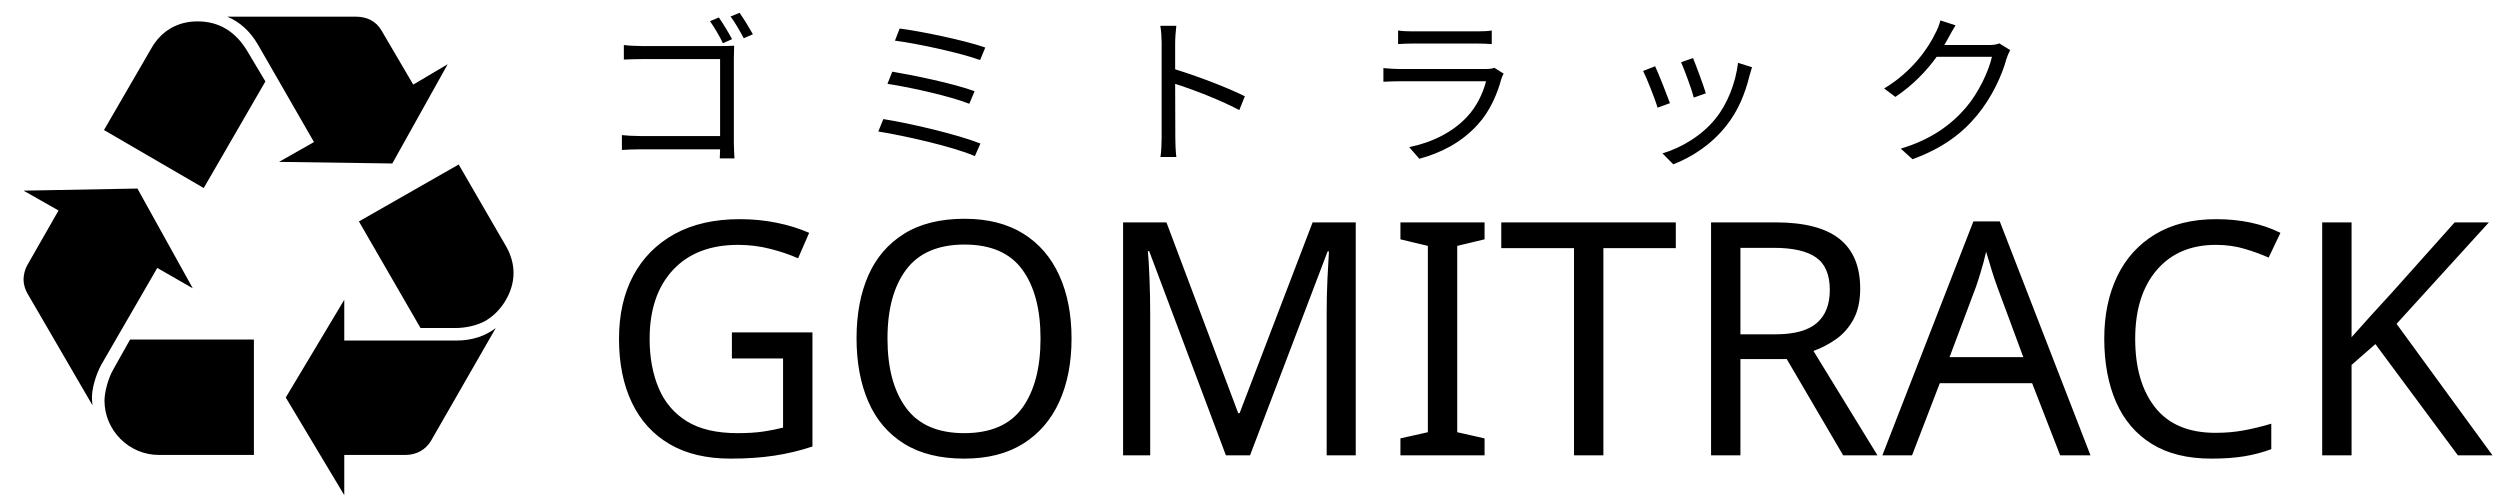
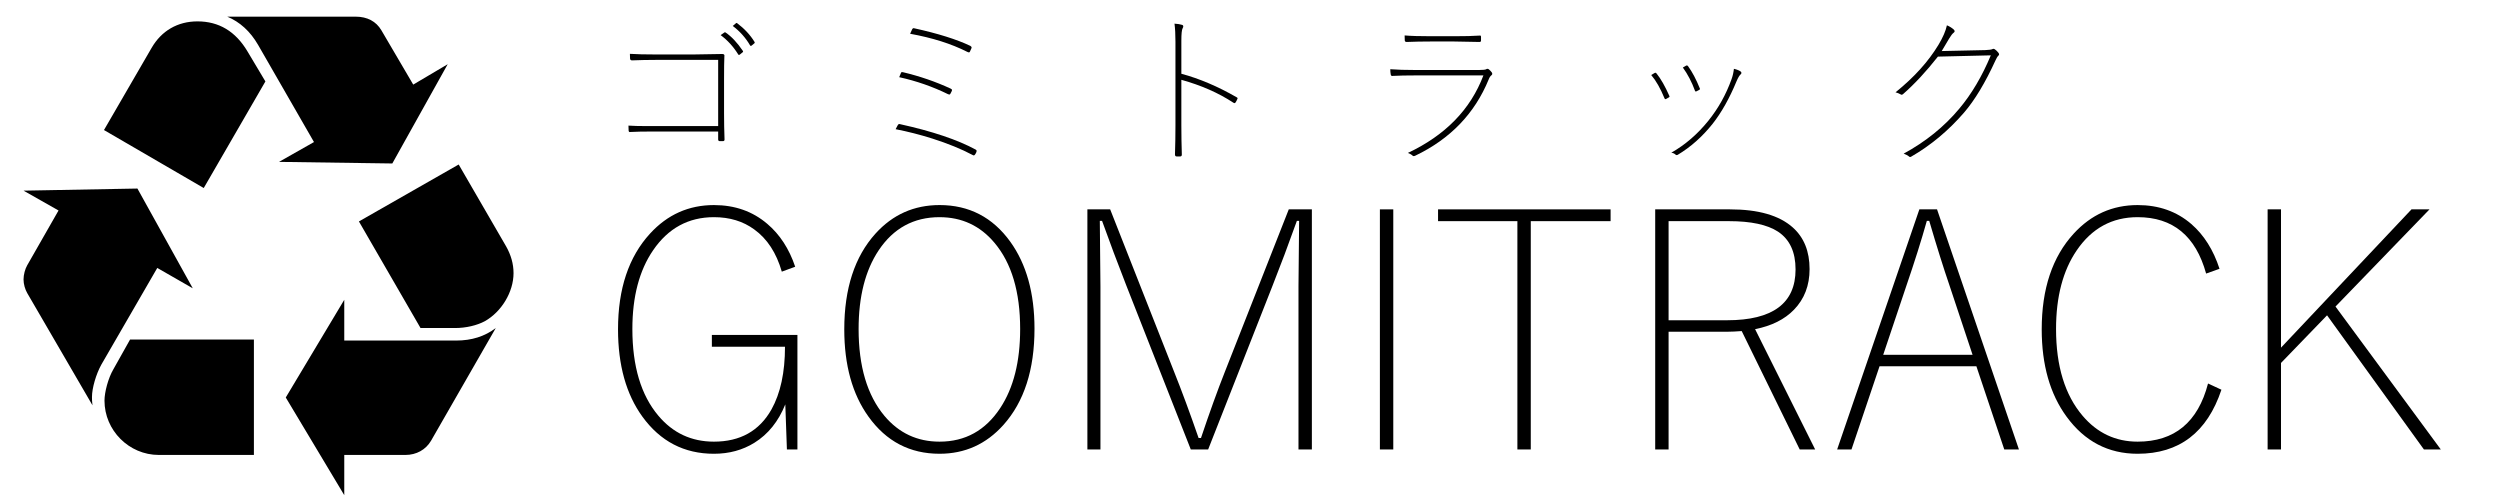
<svg xmlns="http://www.w3.org/2000/svg" version="1.1" id="svg2" viewBox="0 0 500 100" height="100" width="500">
  <defs id="defs4" />
  <g transform="translate(0,-952.3622)" id="layer1">
-     <text id="text4136" y="982.774" x="119.815" style="font-style:normal;font-weight:normal;font-size:34.86px;line-height:120%;font-family:sans-serif;letter-spacing:0px;word-spacing:0px;fill:#000000;fill-opacity:1;stroke:none;stroke-width:1px;stroke-linecap:butt;stroke-linejoin:miter;stroke-opacity:1" xml:space="preserve">
-       <tspan style="font-style:normal;font-variant:normal;font-weight:300;font-stretch:normal;font-size:32.629px;line-height:120%;font-family:'Yu Gothic';-inkscape-font-specification:'Yu Gothic Light';text-align:start;letter-spacing:18.127px;text-anchor:start" id="tspan4140" y="982.774" x="119.815">ゴミトラック</tspan>
-       <tspan id="tspan4142" style="font-style:normal;font-variant:normal;font-weight:300;font-stretch:normal;font-size:65.257px;line-height:120%;font-family:'Yu Gothic';-inkscape-font-specification:'Yu Gothic Light';text-align:start;letter-spacing:0px;text-anchor:start" y="1043.432" x="119.815">GOMITRACK</tspan>
-     </text>
+     <g id="text4136" style="font-style:normal;font-weight:normal;font-size:34.86px;line-height:120%;font-family:sans-serif;letter-spacing:0px;word-spacing:0px;fill:#000000;fill-opacity:1;stroke:none;stroke-width:1px;stroke-linecap:butt;stroke-linejoin:miter;stroke-opacity:1">
+       <path id="path4737" style="font-style:normal;font-variant:normal;font-weight:300;font-stretch:normal;font-size:32.629px;line-height:120%;font-family:'Yu Gothic';-inkscape-font-specification:'Yu Gothic Light';text-align:start;letter-spacing:18.127px;text-anchor:start" d="m 143.633,977.58 0,-13.239 -12.459,0 q -2.342,0 -4.764,0.096 -0.366,0 -0.398,-0.335 -0.032,-0.319 -0.032,-0.972 1.96,0.127 5.226,0.127 l 7.44,0 q 0.223,0 5.783,-0.096 0.462,0 0.462,0.335 0,0.064 -0.016,0.127 -0.064,1.402 -0.064,4.636 l 0,6.707 q 0,2.677 0.096,5.289 0,0.335 -0.319,0.335 l -0.621,0 q -0.335,0 -0.335,-0.335 l 0,-1.593 -12.602,0 q -3.425,0 -4.955,0.096 -0.048,0.016 -0.112,0.016 -0.207,0 -0.239,-0.303 -0.032,-0.366 -0.032,-0.988 1.402,0.096 3.585,0.096 l 1.753,0 12.602,0 z m 0.494,-18.194 0.749,-0.526 q 0.08,-0.048 0.112,-0.048 0.048,0 0.127,0.048 1.784,1.211 3.457,3.68 0.048,0.064 0.048,0.127 0,0.08 -0.08,0.143 l -0.589,0.478 q -0.08,0.064 -0.143,0.064 -0.096,0 -0.159,-0.096 -1.45,-2.342 -3.521,-3.871 z m 2.422,-1.832 0.621,-0.526 q 0.08,-0.08 0.143,-0.08 0.048,0 0.112,0.048 2.199,1.657 3.489,3.76 0.032,0.064 0.032,0.127 0,0.096 -0.096,0.159 l -0.558,0.462 q -0.048,0.032 -0.112,0.032 -0.112,0 -0.143,-0.064 -1.354,-2.326 -3.489,-3.919 z" />
+       <path id="path4739" style="font-style:normal;font-variant:normal;font-weight:300;font-stretch:normal;font-size:32.629px;line-height:120%;font-family:'Yu Gothic';-inkscape-font-specification:'Yu Gothic Light';text-align:start;letter-spacing:18.127px;text-anchor:start" d="m 182.025,959.115 q 0.319,-0.701 0.398,-0.876 0.112,-0.239 0.287,-0.239 0.048,0 0.127,0.016 7.106,1.561 11.232,3.521 0.255,0.175 0.255,0.303 0,0.064 -0.032,0.159 -0.191,0.478 -0.303,0.685 -0.08,0.159 -0.191,0.159 -0.127,0 -0.382,-0.127 -4.716,-2.39 -11.391,-3.601 z m -2.183,8.683 q 0.255,-0.653 0.366,-0.892 0.064,-0.127 0.191,-0.127 0.08,0 0.223,0.032 4.971,1.179 9.495,3.266 0.287,0.143 0.287,0.287 0,0.08 -0.048,0.207 l -0.271,0.526 q -0.08,0.175 -0.223,0.175 -0.096,0 -0.271,-0.08 -4.604,-2.262 -9.75,-3.394 z m -0.717,10.404 q 0.143,-0.319 0.43,-0.813 0.112,-0.223 0.319,-0.223 0.064,0 0.159,0.032 9.671,2.135 15.103,5.082 0.191,0.096 0.191,0.271 0,0.112 -0.048,0.223 -0.096,0.239 -0.271,0.494 -0.112,0.175 -0.255,0.175 -0.096,0 -0.223,-0.08 -3.362,-1.784 -8.046,-3.282 -3.728,-1.179 -7.361,-1.88 z" />
+       <path id="path4741" style="font-style:normal;font-variant:normal;font-weight:300;font-stretch:normal;font-size:32.629px;line-height:120%;font-family:'Yu Gothic';-inkscape-font-specification:'Yu Gothic Light';text-align:start;letter-spacing:18.127px;text-anchor:start" d="m 236.27,967.113 q 5.401,1.45 11.057,4.7 0.191,0.096 0.191,0.207 0,0.064 -0.032,0.112 -0.175,0.414 -0.35,0.685 -0.127,0.175 -0.239,0.175 -0.08,0 -0.255,-0.112 -4.413,-2.9 -10.372,-4.557 l 0,9.097 q 0,2.868 0.096,5.847 0,0.382 -0.319,0.382 l -0.733,0 q -0.319,0 -0.319,-0.414 0.096,-2.931 0.096,-5.783 l 0,-16.76 q 0,-2.135 -0.191,-3.601 0.956,0.064 1.498,0.239 0.255,0.064 0.255,0.319 0,0.159 -0.127,0.366 -0.255,0.43 -0.255,2.533 l 0,6.564 z" />
+       <path id="path4743" style="font-style:normal;font-variant:normal;font-weight:300;font-stretch:normal;font-size:32.629px;line-height:120%;font-family:'Yu Gothic';-inkscape-font-specification:'Yu Gothic Light';text-align:start;letter-spacing:18.127px;text-anchor:start" d="m 280.924,959.449 q 1.8,0.159 5.321,0.159 l 4.541,0 q 3.33,0 5.114,-0.127 0.064,-0.016 0.112,-0.016 0.191,0 0.191,0.303 l 0,0.701 q 0,0.287 -0.303,0.287 -0.637,-0.016 -1.689,-0.032 -2.119,-0.064 -3.425,-0.064 l -4.541,0 q -2.645,0 -4.923,0.096 -0.319,0 -0.366,-0.287 -0.032,-0.303 -0.032,-1.02 z m -2.868,6.755 q 1.991,0.159 5.05,0.159 l 12.698,0 q 1.227,0 1.482,-0.175 0.08,-0.064 0.191,-0.064 0.175,0 0.319,0.127 0.319,0.271 0.558,0.589 0.096,0.143 0.096,0.287 0,0.175 -0.159,0.287 -0.319,0.223 -0.558,0.844 -4.19,10.228 -14.689,15.247 -0.175,0.08 -0.303,0.08 -0.127,0 -0.207,-0.08 -0.303,-0.303 -0.956,-0.558 11.248,-5.305 15.103,-15.502 l -13.542,0 q -2.788,0 -4.525,0.096 -0.096,0.016 -0.159,0.016 -0.239,0 -0.303,-0.271 -0.096,-0.494 -0.096,-1.083 z" />
+       <path id="path4745" style="font-style:normal;font-variant:normal;font-weight:300;font-stretch:normal;font-size:32.629px;line-height:120%;font-family:'Yu Gothic';-inkscape-font-specification:'Yu Gothic Light';text-align:start;letter-spacing:18.127px;text-anchor:start" d="m 330.246,967.367 0.685,-0.414 q 0.08,-0.048 0.143,-0.048 0.112,0 0.255,0.175 1.275,1.593 2.533,4.445 0.048,0.096 0.048,0.143 0,0.096 -0.143,0.175 -0.43,0.255 -0.589,0.335 -0.064,0.016 -0.112,0.016 -0.096,0 -0.175,-0.191 -1.211,-2.947 -2.645,-4.636 z m 6.325,-1.498 0.685,-0.398 q 0.064,-0.016 0.127,-0.016 0.143,0 0.239,0.159 1.243,1.705 2.342,4.429 0.032,0.064 0.032,0.096 0,0.127 -0.159,0.207 l -0.558,0.287 q -0.08,0.032 -0.127,0.032 -0.096,0 -0.159,-0.159 -0.972,-2.645 -2.422,-4.636 z m 10.212,0.255 q 0.94,0.223 1.37,0.558 0.127,0.096 0.127,0.271 0,0.159 -0.127,0.255 -0.382,0.319 -0.844,1.402 -2.119,5.13 -4.796,8.524 -3.075,3.856 -6.978,6.198 -0.112,0.048 -0.207,0.048 -0.112,0 -0.159,-0.048 -0.366,-0.366 -0.908,-0.43 4.174,-2.374 7.408,-6.389 2.979,-3.696 4.636,-8.301 0.35,-0.956 0.478,-2.087 z" />
+       <path id="path4747" style="font-style:normal;font-variant:normal;font-weight:300;font-stretch:normal;font-size:32.629px;line-height:120%;font-family:'Yu Gothic';-inkscape-font-specification:'Yu Gothic Light';text-align:start;letter-spacing:18.127px;text-anchor:start" d="m 388.346,962.572 8.731,-0.191 q 1.099,-0.048 1.402,-0.191 0.112,-0.064 0.223,-0.064 0.143,0 0.303,0.127 0.271,0.175 0.621,0.589 0.191,0.207 0.191,0.398 0,0.112 -0.096,0.207 -0.319,0.287 -0.621,0.988 -3.059,6.691 -6.293,10.451 -4.684,5.417 -10.627,8.842 -0.08,0.032 -0.159,0.032 -0.112,0 -0.175,-0.064 -0.398,-0.35 -1.115,-0.605 6.596,-3.585 11.105,-8.97 3.712,-4.413 6.325,-10.69 l -10.579,0.255 q -3.489,4.445 -6.978,7.504 -0.159,0.127 -0.287,0.127 -0.048,0 -0.096,-0.032 -0.558,-0.319 -1.115,-0.462 5.56,-4.477 8.587,-9.495 1.338,-2.23 1.689,-3.903 0.781,0.319 1.37,0.844 0.175,0.175 0.175,0.335 0,0.159 -0.175,0.287 -0.398,0.287 -0.94,1.211 -1.259,2.151 -1.466,2.469 z" />
+       <path id="path4749" style="font-style:normal;font-variant:normal;font-weight:300;font-stretch:normal;font-size:65.257px;line-height:120%;font-family:'Yu Gothic';-inkscape-font-specification:'Yu Gothic Light';text-align:start;letter-spacing:0px;text-anchor:start" d="m 159.039,1005.706 -2.677,0.988 q -1.625,-5.64 -5.512,-8.444 -3.346,-2.454 -8.062,-2.454 -7.647,0 -12.172,6.628 -4.142,6.054 -4.142,15.741 0,11.184 5.194,17.334 4.365,5.194 11.12,5.194 7.87,0 11.503,-6.436 2.708,-4.843 2.708,-12.554 l -14.626,0 0,-2.358 17.111,0 0,22.91 -2.103,0 -0.319,-9.018 q -2.071,5.13 -6.182,7.679 -3.537,2.199 -8.093,2.199 -8.922,0 -14.307,-7.424 -4.875,-6.723 -4.875,-17.461 0,-12.172 6.405,-19.15 5.226,-5.704 12.777,-5.704 6.277,0 10.674,3.76 3.76,3.186 5.576,8.571 z" />
+       <path id="path4751" style="font-style:normal;font-variant:normal;font-weight:300;font-stretch:normal;font-size:65.257px;line-height:120%;font-family:'Yu Gothic';-inkscape-font-specification:'Yu Gothic Light';text-align:start;letter-spacing:0px;text-anchor:start" d="m 187.908,993.374 q 8.858,0 14.148,7.329 4.843,6.723 4.843,17.398 0,12.299 -6.213,19.246 -5.162,5.767 -12.777,5.767 -8.89,0 -14.211,-7.424 -4.843,-6.723 -4.843,-17.461 0,-12.236 6.245,-19.15 5.162,-5.704 12.809,-5.704 z m 0,2.422 q -7.743,0 -12.172,6.628 -4.015,6.022 -4.015,15.741 0,11.184 5.162,17.366 4.333,5.162 11.025,5.162 7.711,0 12.14,-6.723 3.983,-6.022 3.983,-15.805 0,-11.152 -5.13,-17.238 -4.302,-5.13 -10.993,-5.13 z" />
+       <path id="path4753" style="font-style:normal;font-variant:normal;font-weight:300;font-stretch:normal;font-size:65.257px;line-height:120%;font-family:'Yu Gothic';-inkscape-font-specification:'Yu Gothic Light';text-align:start;letter-spacing:0px;text-anchor:start" d="m 262.374,994.235 0,48.019 -2.677,0 0,-32.629 0.127,-13.096 -0.446,0 q -2.485,6.946 -4.843,12.905 l -12.905,32.82 -3.473,0 -12.905,-32.82 q -2.581,-6.596 -4.843,-12.905 l -0.446,0 0.127,13.096 0,32.629 -2.613,0 0,-48.019 4.557,0 12.746,32.374 q 2.358,5.895 4.939,13.351 l 0.478,0 q 2.581,-7.679 4.748,-13.16 l 12.809,-32.565 4.62,0 z" />
+       <path id="path4755" style="font-style:normal;font-variant:normal;font-weight:300;font-stretch:normal;font-size:65.257px;line-height:120%;font-family:'Yu Gothic';-inkscape-font-specification:'Yu Gothic Light';text-align:start;letter-spacing:0px;text-anchor:start" d="m 278.656,994.235 0,48.019 -2.677,0 0,-48.019 2.677,0 z" />
+       <path id="path4757" style="font-style:normal;font-variant:normal;font-weight:300;font-stretch:normal;font-size:65.257px;line-height:120%;font-family:'Yu Gothic';-inkscape-font-specification:'Yu Gothic Light';text-align:start;letter-spacing:0px;text-anchor:start" d="m 322.119,994.235 0,2.358 -15.964,0 0,45.661 -2.677,0 0,-45.661 -15.868,0 0,-2.358 34.509,0 z" />
+       <path id="path4759" style="font-style:normal;font-variant:normal;font-weight:300;font-stretch:normal;font-size:65.257px;line-height:120%;font-family:'Yu Gothic';-inkscape-font-specification:'Yu Gothic Light';text-align:start;letter-spacing:0px;text-anchor:start" d="m 331.04,994.235 14.944,0 q 8.54,0 12.586,3.632 3.346,2.995 3.346,8.316 0,4.907 -3.123,8.125 -2.804,2.9 -7.775,3.887 l 12.013,24.057 -3.091,0 -11.598,-23.675 q -1.721,0.128 -2.74,0.128 l -11.885,0 0,23.547 -2.677,0 0,-48.019 z m 2.677,2.358 0,19.819 11.694,0 q 13.701,0 13.701,-10.165 0,-5.226 -3.505,-7.552 -3.218,-2.103 -9.814,-2.103 l -12.076,0 z" />
+       <path id="path4761" style="font-style:normal;font-variant:normal;font-weight:300;font-stretch:normal;font-size:65.257px;line-height:120%;font-family:'Yu Gothic';-inkscape-font-specification:'Yu Gothic Light';text-align:start;letter-spacing:0px;text-anchor:start" d="m 387.408,994.235 16.378,48.019 -2.931,0 -5.576,-16.633 -19.373,0 -5.608,16.633 -2.868,0 16.442,-48.019 3.537,0 z m 7.106,29.092 -4.557,-13.701 q -1.88,-5.481 -4.11,-13.096 l -0.478,0 q -1.657,5.895 -4.11,13.032 l -4.62,13.765 17.876,0 z" />
+       <path id="path4763" style="font-style:normal;font-variant:normal;font-weight:300;font-stretch:normal;font-size:65.257px;line-height:120%;font-family:'Yu Gothic';-inkscape-font-specification:'Yu Gothic Light';text-align:start;letter-spacing:0px;text-anchor:start" d="m 443.902,1006.12 -2.677,0.956 q -3.123,-11.28 -13.701,-11.28 -7.647,0 -12.172,6.628 -4.142,6.054 -4.142,15.741 0,11.12 5.321,17.366 4.397,5.162 10.993,5.162 11.057,0 14.084,-11.63 l 2.677,1.243 q -4.27,12.809 -16.76,12.809 -8.794,0 -14.211,-7.424 -4.971,-6.787 -4.971,-17.461 0,-12.172 6.405,-19.15 5.226,-5.704 12.777,-5.704 6.341,0 10.738,3.792 3.792,3.282 5.64,8.954 z" />
+       <path id="path4765" style="font-style:normal;font-variant:normal;font-weight:300;font-stretch:normal;font-size:65.257px;line-height:120%;font-family:'Yu Gothic';-inkscape-font-specification:'Yu Gothic Light';text-align:start;letter-spacing:0px;text-anchor:start" d="m 485.899,994.235 -18.8,19.437 21.062,28.582 -3.378,0 -19.373,-26.829 -9.209,9.527 0,17.302 -2.677,0 0,-48.019 2.677,0 0,27.658 26.097,-27.658 3.601,0 z" />
+     </g>
    <g transform="matrix(0.1559879,0,0,0.1559879,4.707107,955.6954)" id="g4713">
      <g id="g4715">
        <g id="g4717">
          <g id="g4719">
            <path d="m 99.777,446.086 c -6.699,12.031 -12.031,30.133 -12.031,41.539 0,2.648 0,6.016 0.656,10.688 L 4.676,354.32 C 1.996,349.648 0,342.945 0,336.906 0,330.859 1.996,323.508 4.676,318.828 L 44.871,248.5 0,223.07 146.016,220.367 217,348.281 171.473,322.164 99.777,446.086 Z M 164.09,40.227 c 12.715,-22.125 33.496,-34.18 58.926,-34.18 27.48,0 48.918,12.742 64.312,38.828 L 310.105,83.047 231.054,219.711 103.14,145.359 164.09,40.227 Z m 9.351,521.718 c -38.172,0 -69.645,-31.477 -69.645,-69.648 0,-10.719 4.703,-28.82 11.402,-40.195 l 21.41,-38.172 158.758,0 0,148.016 -121.925,0 z M 300.727,36.18 C 290.691,18.789 277.293,6.703 261.215,0 l 164.746,0 c 14.738,0 26.113,6.047 32.84,17.445 l 40.852,69.648 44.191,-26.141 -71.016,127.281 -145.305,-2.047 44.871,-25.43 L 300.727,36.18 Z M 554.59,415.273 c 20.07,0 36.832,-5.359 50.887,-16.055 l -83.07,144.648 c -6.699,11.375 -18.73,18.078 -32.789,18.078 l -78.395,0 0,51.57 -75.004,-125.234 75.004,-125.266 0,52.258 143.367,0 z m 64.258,-120.562 c 6.043,10.719 9.406,22.094 9.406,34.156 0,24.117 -15.422,49.57 -36.832,61.602 -10.062,5.391 -24.145,8.75 -38.172,8.75 l -44.242,0 -79,-136.664 127.918,-73.008 60.922,105.164 z" id="path4721" />
          </g>
        </g>
      </g>
    </g>
  </g>
</svg>
